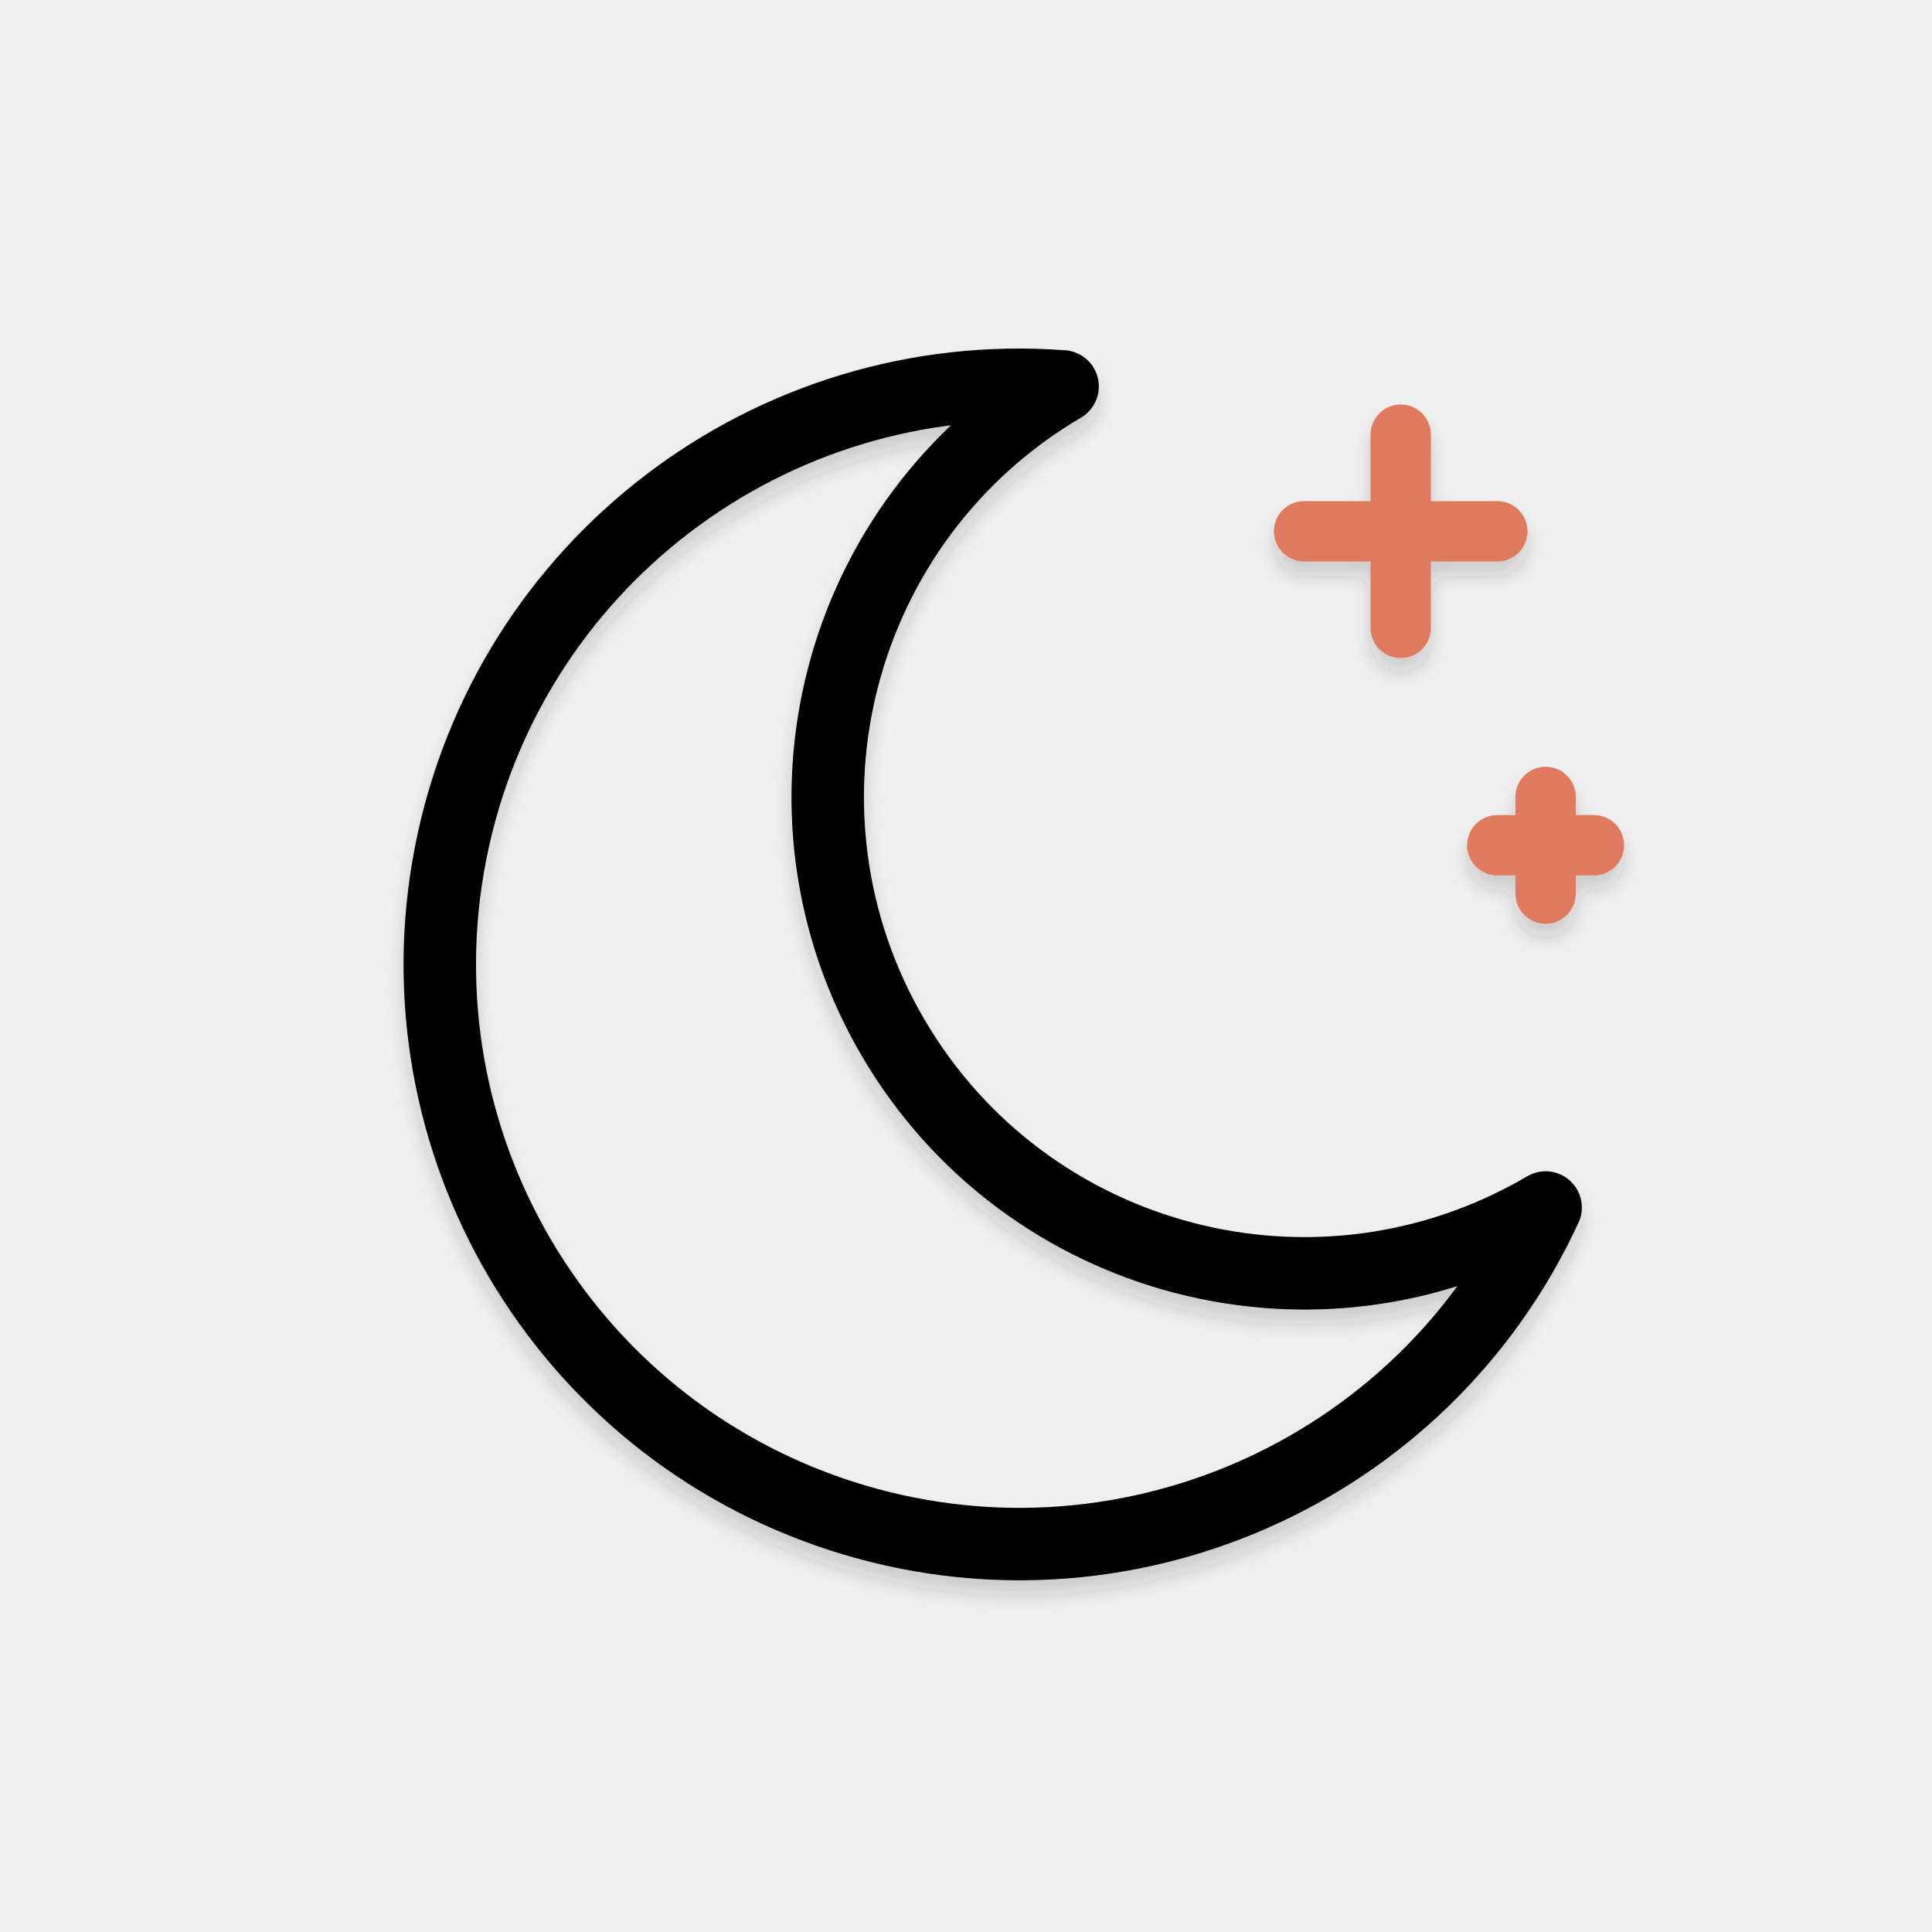
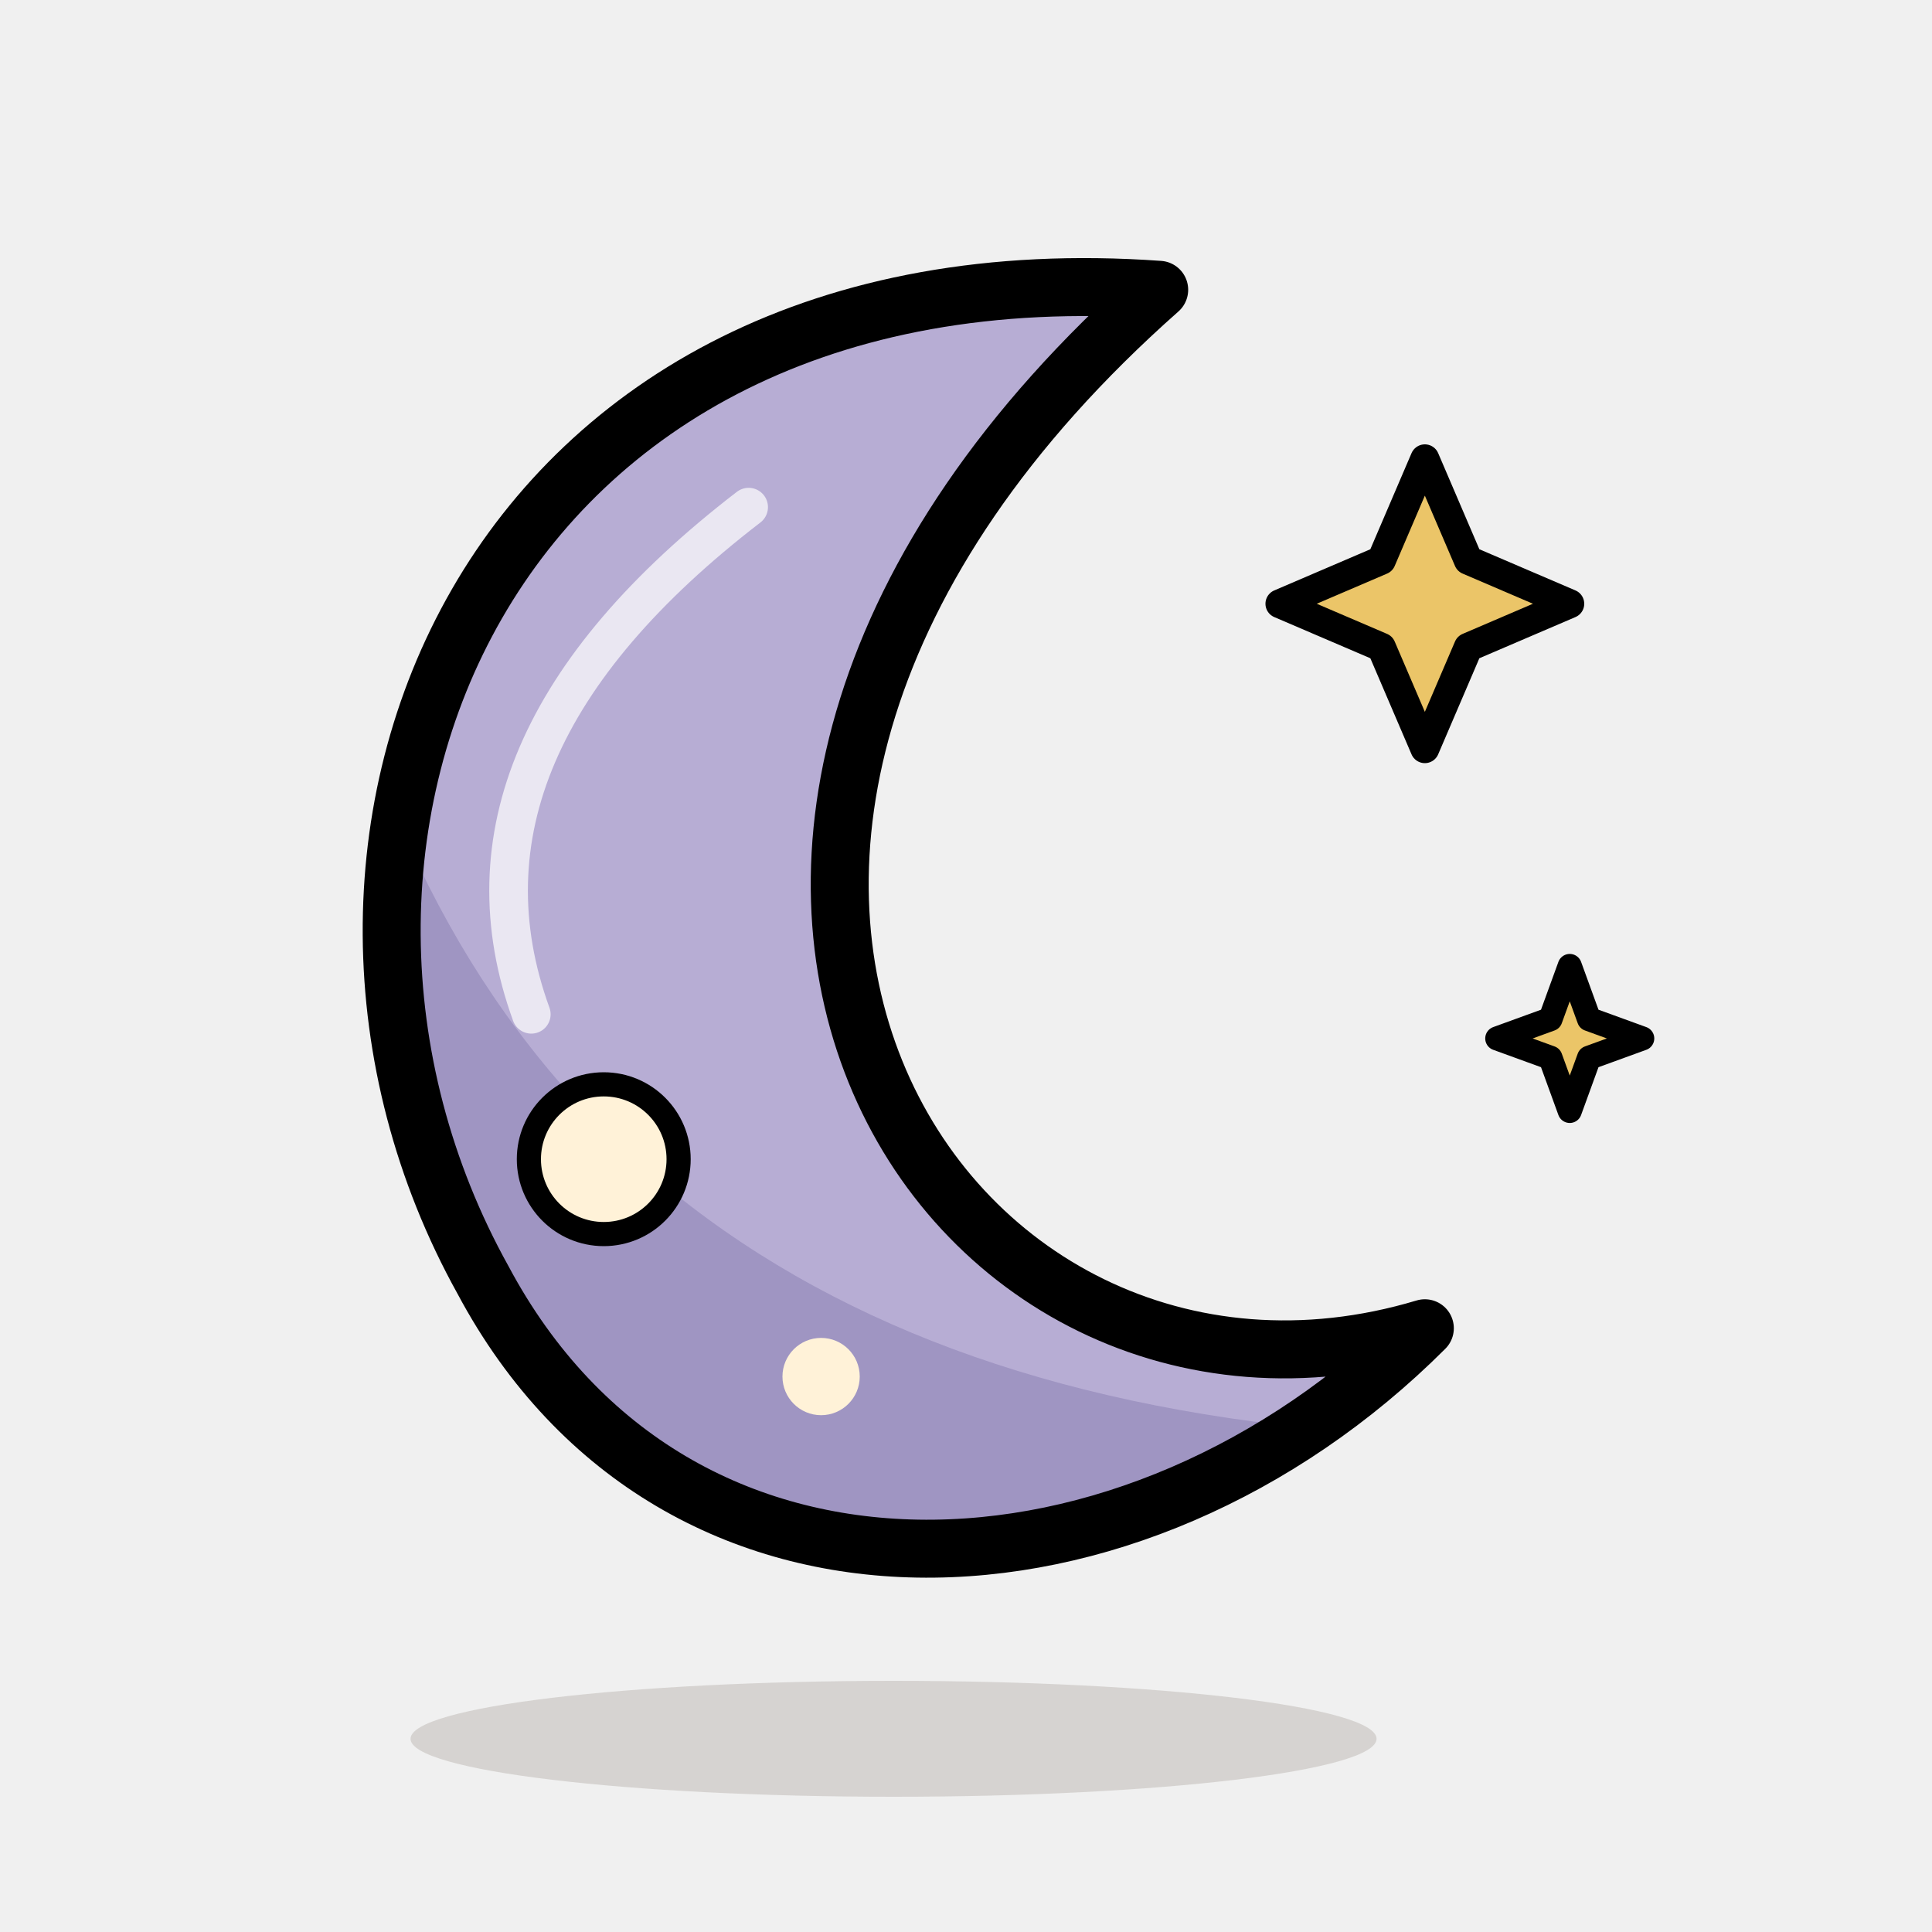
- <svg xmlns="http://www.w3.org/2000/svg" viewBox="0 0 80 80" role="img" aria-label="Moon / 月亮">
+ <svg xmlns="http://www.w3.org/2000/svg" id="line-basics-moon-root" viewBox="0 0 80 80" role="img" aria-label="Moon / 月亮" stroke-linecap="round" stroke-linejoin="round">
+   <style>#line-basics-moon-root,#line-basics-moon-root g{animation-play-state:inherit}.line-basics-moon-motion{animation:line-basics-moon-pop 3.8s ease-in-out infinite;animation-play-state:inherit;transform-box:view-box;transform-origin:38px 62px}@keyframes line-basics-moon-pop{0%,62%,100%{transform:translateY(0) scale(1)}72%{transform:translateY(-1.7px) scale(1.025)}82%{transform:translateY(0) scale(.985,1.01)}90%{transform:translateY(0) scale(1.005)}}@media (prefers-reduced-motion:reduce){.line-basics-moon-motion{animation:none!important;transform:none!important}}</style>
  <defs>
-     <filter id="line-soft-moon" x="-20%" y="-20%" width="140%" height="140%">
-       <feDropShadow dx="0" dy="0.6" stdDeviation="0.4" flood-color="#2C2C2C" flood-opacity=".18" />
-     </filter>
+     <path id="line-basics-moon-1" d="M48 12 C20 10 10 35 20 53 C28 68 47 67 59 55 C39 61 22 35 48 12Z" />
+     <clipPath id="line-basics-moon-1c">
+       <use href="#line-basics-moon-1" />
+     </clipPath>
  </defs>
-   <style>.line-pop{animation:line-pop 3.2s linear infinite}@keyframes line-pop{0%,18%,22%,25%,53%,57%,100%{opacity:1}20%,24%,55%{opacity:.35}}@media (prefers-reduced-motion:reduce){.line-pop,.line-pulse,.line-spin,.line-float,.line-sway,.line-t{animation:none!important;stroke-dasharray:none}}</style>
-   <g filter="url(#line-soft-moon)">
-     <path d="M44 16 A24 24 0 1 0 64 50 A19 19 0 0 1 44 16Z" fill="none" stroke="currentColor" stroke-width="3" stroke-linecap="round" stroke-linejoin="round" />
-     <g class="line-pop" fill="none" stroke="#E07A5F" stroke-width="2.5" stroke-linecap="round" stroke-linejoin="round">
-       <path d="M58 18 V26 M54 22 H62" />
-       <path d="M64 33 V37 M62 35 H66" />
+   <ellipse cx="37" cy="72" rx="20" ry="2.4" fill="#4B3A2A" opacity=".16" />
+   <path d="M59 19 L60.8 23.2 L65 25 L60.8 26.8 L59 31 L57.2 26.8 L53 25 L57.2 23.2Z" fill="#EBC568" stroke="currentColor" stroke-width="1.2" />
+   <path d="M65 40 L65.8 42.2 L68 43 L65.8 43.8 L65 46 L64.2 43.8 L62 43 L64.2 42.2Z" fill="#EBC568" stroke="currentColor" stroke-width="1" />
+   <g class="line-basics-moon-motion">
+     <use href="#line-basics-moon-1" fill="#B7ADD4" />
+     <g clip-path="url(#line-basics-moon-1c)">
+       <path d="M13 22 Q19 55 53 59 L64 69 H11Z" fill="#8277AC" opacity="0.45" />
+       <path d="M31 21 Q18 31 22 42" fill="none" stroke="#FFFFFF" stroke-width="1.6" opacity="0.7" />
    </g>
+     <use href="#line-basics-moon-1" fill="none" stroke="currentColor" stroke-width="2.4" />
+     <circle cx="25" cy="48" r="3.1" fill="#FFF2D8" stroke="currentColor" stroke-width="1" />
+     <circle cx="34" cy="57" r="1.6" fill="#FFF2D8" />
  </g>
</svg>
